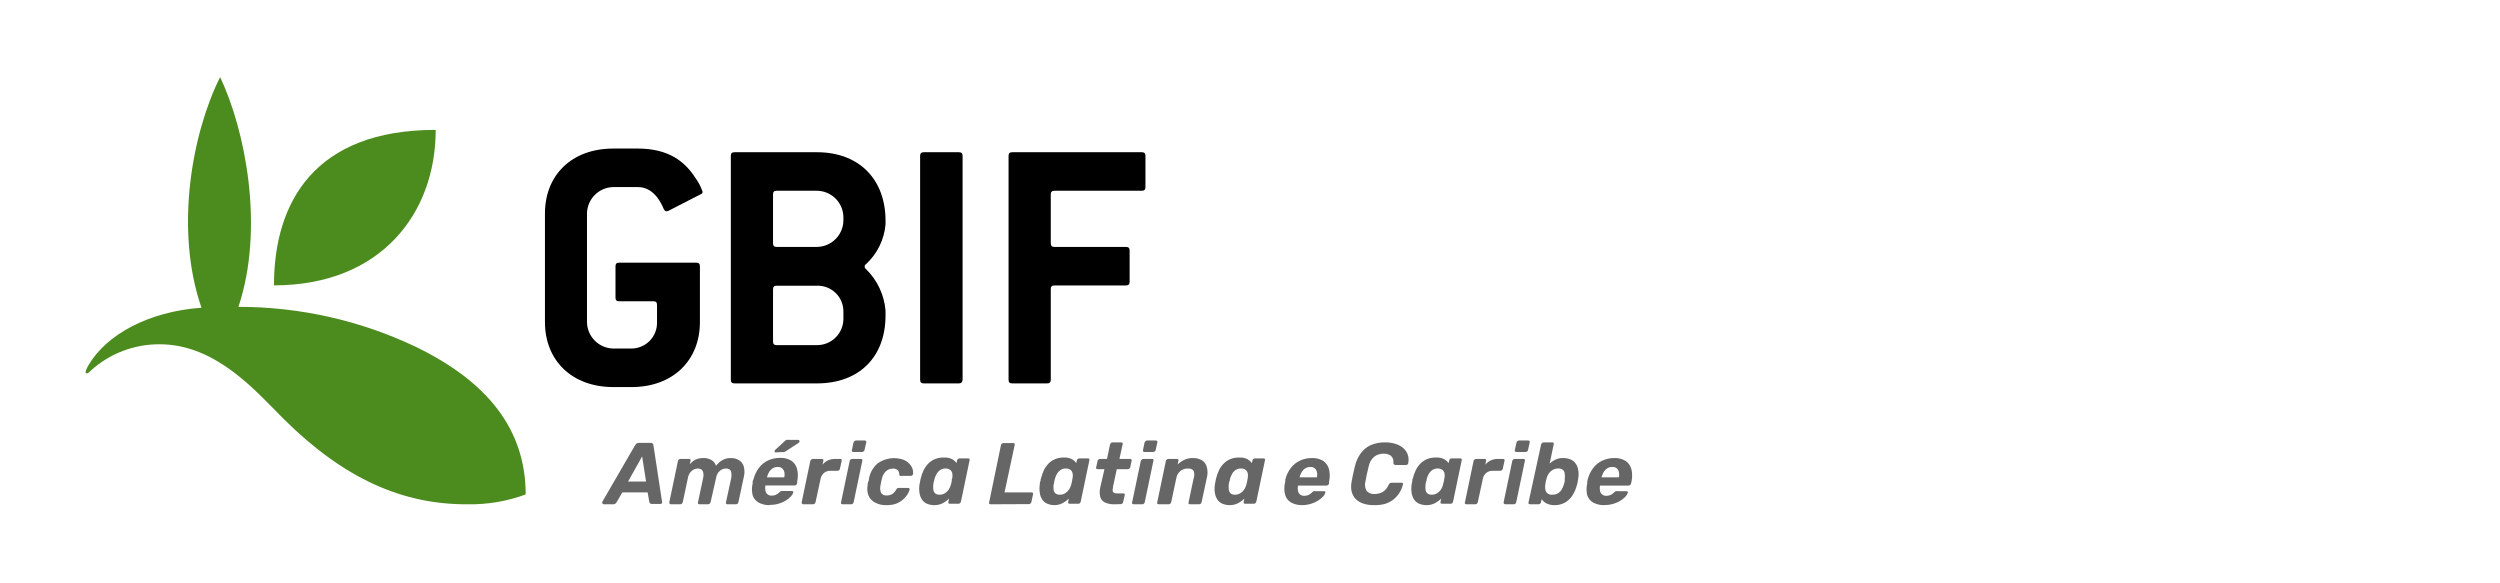
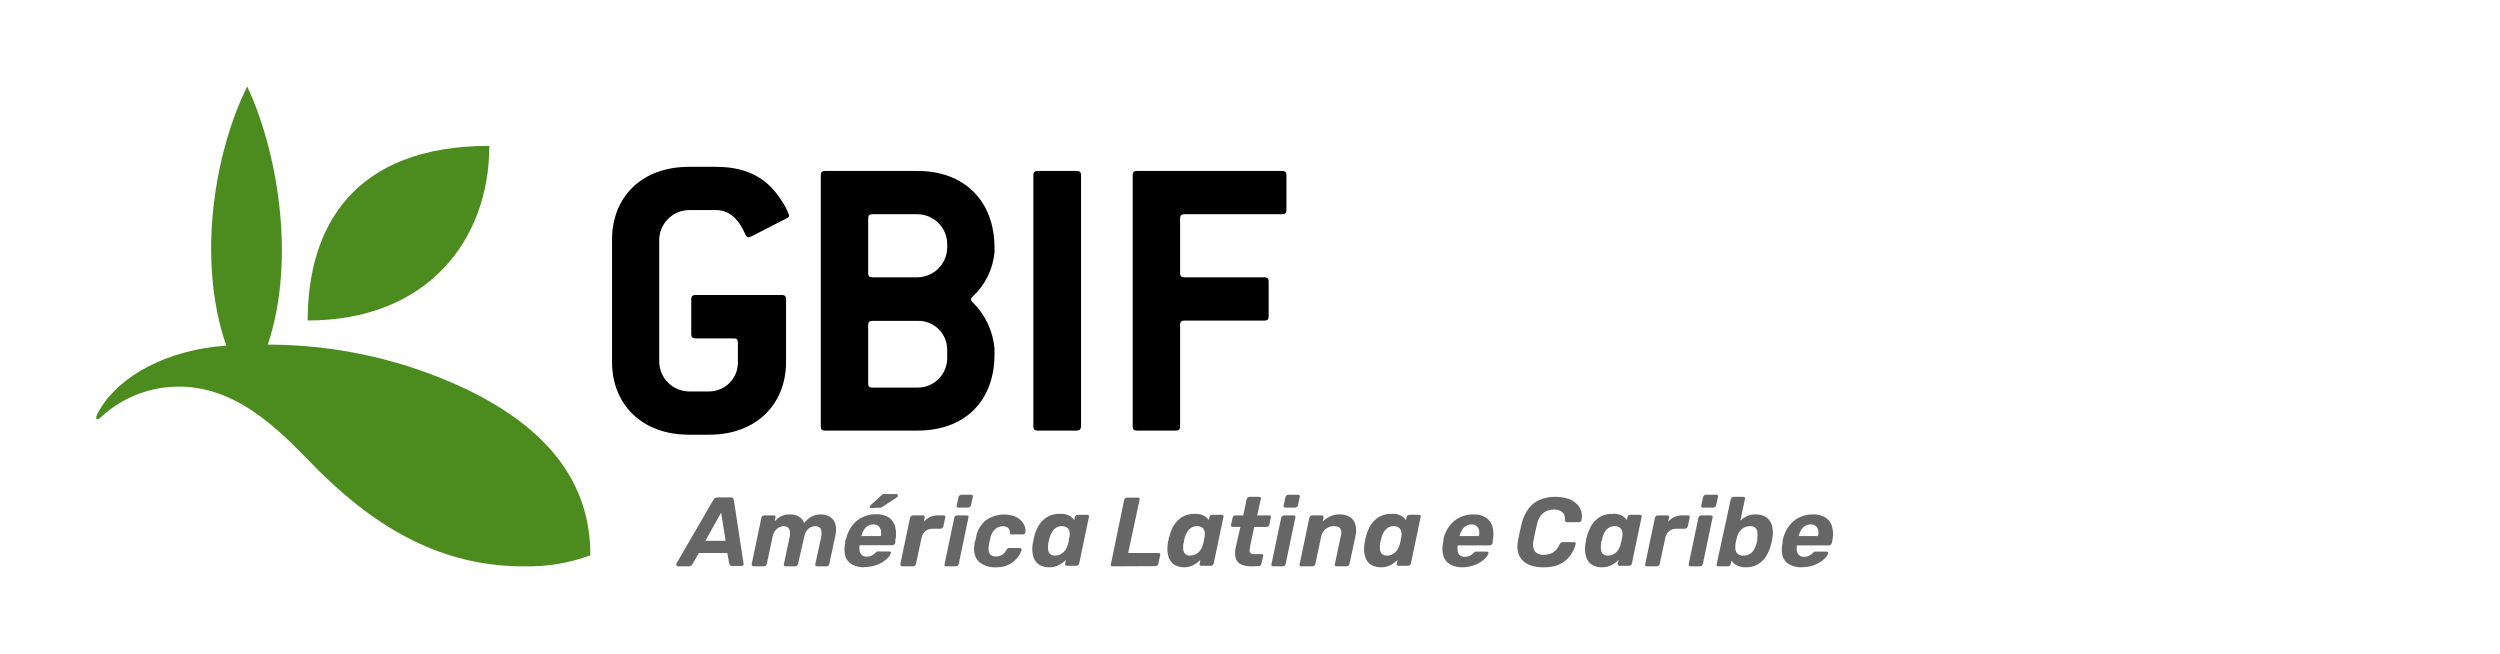
- <svg xmlns="http://www.w3.org/2000/svg" id="Layer_1" data-name="Layer 1" width="292" height="68" viewBox="0 0 292 68">
+ <svg xmlns="http://www.w3.org/2000/svg" id="Layer_1" data-name="Layer 1" width="260" height="68" viewBox="0 0 260 68">
  <defs>
    <style>.cls-1{fill:#4c8c1e;}.cls-2{fill:#666;}</style>
  </defs>
  <path class="cls-1" d="M32,33.33c0-9.73,4.76-18.16,18.89-18.16,0,9.76-6.41,18.16-18.89,18.16" />
  <path class="cls-1" d="M54.63,58.9a18.55,18.55,0,0,0,6.77-1.15c0-7.7-4.59-13.21-12.71-17.18a48.19,48.19,0,0,0-20.84-4.73c3.06-9.18.83-20.58-2.14-26.84-3.28,6.56-5.34,17.79-2.18,26.94-6.2.45-11.11,3.15-13.19,6.71-.16.27-.47.85-.28.94s.39-.16.53-.29a11.89,11.89,0,0,1,8.05-3.09c6.58,0,11.23,5.46,14.51,8.74,7.05,7,13.94,10,21.48,9.95" />
  <path d="M81.8,22.71l-3.43,1.76a1.38,1.38,0,0,1-.51.21c-.13,0-.26-.09-.35-.3-.77-1.84-1.88-2.53-3-2.53H71.64a3.13,3.13,0,0,0-3.08,3.09V37.62a3.13,3.13,0,0,0,3.08,3.09h2.1a3,3,0,0,0,3-3.09v-2c0-.3-.12-.43-.42-.43h-4c-.3,0-.43-.13-.43-.43V31.11c0-.3.13-.43.43-.43h9c.3,0,.43.13.43.43v6.51c0,4.46-3.13,7.59-8,7.59h-2.1c-4.88,0-8-3.13-8-7.59V24.94c0-4.46,3.09-7.59,8-7.59h2.83c3.56,0,5.49,1.46,6.77,3.47a6.08,6.08,0,0,1,.82,1.59C82.06,22.54,82,22.62,81.8,22.71Z" />
  <path d="M95.43,44.78H85.79c-.3,0-.43-.13-.43-.43V18.21c0-.3.13-.43.43-.43h9.64c4.88,0,8,3.13,8,8v.43a7.13,7.13,0,0,1-2.27,4.63.35.35,0,0,0-.17.3.38.38,0,0,0,.17.3,7.66,7.66,0,0,1,2.27,4.84v.64C103.4,41.74,100.31,44.78,95.43,44.78Zm3.08-19.41a3.12,3.12,0,0,0-3.08-3.09H90.71c-.3,0-.42.13-.42.43v5.7c0,.3.12.43.42.43h4.72a3.13,3.13,0,0,0,3.08-3.09Zm0,11a3,3,0,0,0-3.08-3H90.71c-.3,0-.42.13-.42.43v6.08c0,.3.12.43.42.43h4.72a3.07,3.07,0,0,0,3.08-3.09Z" />
  <path d="M112,44.78H107.9c-.3,0-.43-.13-.43-.43V18.21c0-.3.13-.43.43-.43H112c.3,0,.43.13.43.43V44.35C112.4,44.65,112.27,44.78,112,44.78Z" />
  <path d="M133.36,22.28h-10.2c-.3,0-.43.13-.43.43v5.7c0,.3.13.43.43.43h8.35c.3,0,.43.13.43.43v3.64c0,.3-.13.43-.43.43h-8.35c-.3,0-.43.13-.43.43V44.35c0,.3-.13.43-.43.43h-4.07c-.3,0-.43-.13-.43-.43V18.21c0-.3.13-.43.43-.43h15.13c.3,0,.43.13.43.43v3.64C133.79,22.15,133.66,22.28,133.36,22.28Z" />
  <path class="cls-2" d="M70.53,58.9a.17.17,0,0,1-.17-.1.22.22,0,0,1,0-.21L74.18,52a1,1,0,0,1,.16-.19.47.47,0,0,1,.28-.08H76a.33.33,0,0,1,.24.08.46.46,0,0,1,.08.19l1,6.55a.33.33,0,0,1,0,.23.26.26,0,0,1-.19.08h-1a.29.29,0,0,1-.21-.07.38.38,0,0,1-.08-.17l-.2-1.11H72.69L72,58.69a.57.57,0,0,1-.13.14.32.32,0,0,1-.22.07Zm2.83-2.66h2.1L75,53.31Z" />
  <path class="cls-2" d="M78.38,58.9a.2.2,0,0,1-.2-.26l1-4.78a.29.29,0,0,1,.11-.19.37.37,0,0,1,.19-.07h1a.22.22,0,0,1,.16.07.2.2,0,0,1,0,.19l-.07.34c.12-.12.26-.24.39-.35a1.88,1.88,0,0,1,.49-.25,1.91,1.91,0,0,1,.66-.1,1.75,1.75,0,0,1,1,.24,1.19,1.19,0,0,1,.52.66,2.65,2.65,0,0,1,.73-.65,1.93,1.93,0,0,1,1-.25,1.78,1.78,0,0,1,.94.24,1.28,1.28,0,0,1,.57.73,2.46,2.46,0,0,1,0,1.27l-.62,2.9a.32.32,0,0,1-.1.19.34.34,0,0,1-.19.07h-1a.22.22,0,0,1-.16-.07.21.21,0,0,1,0-.19l.61-2.82a1.62,1.62,0,0,0,0-.65.51.51,0,0,0-.22-.35.8.8,0,0,0-.41-.1,1.26,1.26,0,0,0-.44.1,1.17,1.17,0,0,0-.43.35,1.39,1.39,0,0,0-.27.65L83,58.64a.33.33,0,0,1-.11.19.32.32,0,0,1-.19.07h-1a.24.24,0,0,1-.17-.07.24.24,0,0,1,0-.19l.6-2.82a1.48,1.48,0,0,0,0-.65.56.56,0,0,0-.23-.35.85.85,0,0,0-.4-.1,1.15,1.15,0,0,0-.87.45,1.51,1.51,0,0,0-.28.64l-.6,2.83a.33.33,0,0,1-.11.19.34.34,0,0,1-.19.07Z" />
  <path class="cls-2" d="M89.91,59a2.62,2.62,0,0,1-1.29-.29,1.52,1.52,0,0,1-.71-.86,2.92,2.92,0,0,1,0-1.4l0-.21A.8.8,0,0,1,88,56a3.68,3.68,0,0,1,.64-1.35,2.82,2.82,0,0,1,1.07-.87,3.23,3.23,0,0,1,1.4-.3,2.33,2.33,0,0,1,1.35.35,1.65,1.65,0,0,1,.65,1,3,3,0,0,1,0,1.39l0,.23a.29.29,0,0,1-.11.18.37.37,0,0,1-.2.07H89.4a0,0,0,0,1,0,0,.43.43,0,0,1,0,0,1.51,1.51,0,0,0,0,.6.69.69,0,0,0,.24.43.71.71,0,0,0,.49.16,1.14,1.14,0,0,0,.43-.07,1.8,1.8,0,0,0,.31-.17l.2-.18a.6.6,0,0,1,.17-.12.42.42,0,0,1,.18,0h1.06a.21.21,0,0,1,.16.06.15.15,0,0,1,0,.15,1.12,1.12,0,0,1-.25.41,2.85,2.85,0,0,1-.57.47,3.52,3.52,0,0,1-1.91.53Zm-.31-3.25h2v0a1.28,1.28,0,0,0,0-.64.74.74,0,0,0-.26-.42.79.79,0,0,0-.51-.15,1.1,1.1,0,0,0-.57.15,1.4,1.4,0,0,0-.42.42,2.32,2.32,0,0,0-.26.64Zm1-2.91c-.11,0-.15-.05-.13-.16a.25.25,0,0,1,.08-.14l1.09-1a.71.71,0,0,1,.21-.16.41.41,0,0,1,.21,0h1.17c.11,0,.16.06.15.19a.17.17,0,0,1-.08.14L91.79,52.7a1.18,1.18,0,0,1-.19.1.46.46,0,0,1-.22,0Z" />
  <path class="cls-2" d="M93.84,58.9a.2.2,0,0,1-.2-.26l1-4.78a.29.29,0,0,1,.11-.18A.31.31,0,0,1,95,53.6h1a.19.19,0,0,1,.16.08.22.22,0,0,1,0,.18l-.09.41a1.75,1.75,0,0,1,.62-.49,2.08,2.08,0,0,1,.91-.18h.54a.22.22,0,0,1,.16.07.2.2,0,0,1,0,.19l-.19.87a.29.29,0,0,1-.11.19.31.31,0,0,1-.18.07H97a1.12,1.12,0,0,0-.76.25,1.22,1.22,0,0,0-.4.71l-.58,2.69a.33.33,0,0,1-.11.19.35.35,0,0,1-.2.07Z" />
  <path class="cls-2" d="M98.41,58.9a.24.24,0,0,1-.17-.07.24.24,0,0,1,0-.19l1-4.78a.29.29,0,0,1,.11-.19.37.37,0,0,1,.2-.07h1a.22.22,0,0,1,.16.07.29.29,0,0,1,0,.19l-1,4.78a.32.32,0,0,1-.1.19.35.35,0,0,1-.2.07Zm1.27-6.11a.22.22,0,0,1-.17-.07.2.2,0,0,1,0-.19l.17-.81a.29.29,0,0,1,.11-.19.27.27,0,0,1,.19-.08H101a.2.2,0,0,1,.17.08.24.24,0,0,1,0,.19l-.19.81a.24.24,0,0,1-.1.19.34.34,0,0,1-.19.07Z" />
  <path class="cls-2" d="M103.48,59a2.54,2.54,0,0,1-1.23-.28,1.68,1.68,0,0,1-.79-.79,2.16,2.16,0,0,1-.12-1.26c0-.11,0-.25.08-.41s.06-.31.09-.42a3.05,3.05,0,0,1,1-1.72,3.32,3.32,0,0,1,3-.43,2,2,0,0,1,.72.49,1.72,1.72,0,0,1,.36.6,1.35,1.35,0,0,1,.06.54.23.23,0,0,1-.09.19.24.24,0,0,1-.18.07h-1.11a.25.25,0,0,1-.16,0,.34.34,0,0,1-.08-.17.65.65,0,0,0-.19-.51.82.82,0,0,0-.55-.17,1.19,1.19,0,0,0-.8.3,1.65,1.65,0,0,0-.49.91,2.74,2.74,0,0,0-.09.39,2.45,2.45,0,0,0-.06.34,1.34,1.34,0,0,0,.07.91.7.7,0,0,0,.64.29,1.28,1.28,0,0,0,.63-.15,1.38,1.38,0,0,0,.47-.51.48.48,0,0,1,.13-.17.29.29,0,0,1,.17-.05h1.1a.2.2,0,0,1,.17.08.19.19,0,0,1,0,.18,2.62,2.62,0,0,1-.25.52,2.85,2.85,0,0,1-.53.6,2.94,2.94,0,0,1-.86.49A3.44,3.44,0,0,1,103.48,59Z" />
  <path class="cls-2" d="M109.14,59a2.16,2.16,0,0,1-.88-.17,1.27,1.27,0,0,1-.58-.49,1.69,1.69,0,0,1-.28-.76,3,3,0,0,1,0-1,2.7,2.7,0,0,1,.07-.35c0-.11.05-.22.07-.35a4.55,4.55,0,0,1,.36-1,2.85,2.85,0,0,1,.55-.76,2.28,2.28,0,0,1,.76-.5,2.5,2.5,0,0,1,1-.18,1.92,1.92,0,0,1,1,.19,1.53,1.53,0,0,1,.51.46l.06-.29a.29.29,0,0,1,.11-.19.31.31,0,0,1,.18-.07h1a.22.22,0,0,1,.17.07.2.2,0,0,1,0,.19l-1,4.78a.33.33,0,0,1-.11.19.29.29,0,0,1-.19.07h-1a.2.2,0,0,1-.16-.07.24.24,0,0,1,0-.19l.07-.34a2.93,2.93,0,0,1-.67.5A2.09,2.09,0,0,1,109.14,59Zm.58-1.22a1.16,1.16,0,0,0,.66-.18,1.5,1.5,0,0,0,.44-.43,2.41,2.41,0,0,0,.25-.57l.09-.39c0-.13,0-.25.07-.38a1.57,1.57,0,0,0,0-.53.64.64,0,0,0-.24-.41.83.83,0,0,0-.56-.17,1.12,1.12,0,0,0-.61.17,1.33,1.33,0,0,0-.41.44,2.55,2.55,0,0,0-.26.61c0,.1-.05.2-.08.31a1.8,1.8,0,0,0-.06.32,3.06,3.06,0,0,0,0,.6.72.72,0,0,0,.2.44A.75.75,0,0,0,109.72,57.78Z" />
  <path class="cls-2" d="M115.7,58.9a.22.22,0,0,1-.16-.07.21.21,0,0,1,0-.19L116.91,52a.29.29,0,0,1,.11-.18.28.28,0,0,1,.19-.07h1.14a.2.2,0,0,1,.16.07.22.22,0,0,1,0,.18l-1.18,5.51h3.16a.2.2,0,0,1,.16.07.24.24,0,0,1,0,.19l-.18.85a.33.33,0,0,1-.11.19.29.29,0,0,1-.19.07Z" />
  <path class="cls-2" d="M123.2,59a2.12,2.12,0,0,1-.88-.17,1.29,1.29,0,0,1-.59-.49,1.82,1.82,0,0,1-.28-.76,3,3,0,0,1,0-1c0-.13,0-.25.06-.35s0-.22.08-.35a5.16,5.16,0,0,1,.35-1,3.09,3.09,0,0,1,.55-.76,2.28,2.28,0,0,1,.76-.5,2.55,2.55,0,0,1,1-.18,1.85,1.85,0,0,1,.95.19,1.53,1.53,0,0,1,.51.46l.06-.29a.33.33,0,0,1,.11-.19.34.34,0,0,1,.19-.07h1a.2.2,0,0,1,.16.07.24.24,0,0,1,0,.19l-1,4.78a.32.32,0,0,1-.1.19.32.32,0,0,1-.19.07h-1a.22.22,0,0,1-.17-.07.2.2,0,0,1,0-.19l.07-.34a3,3,0,0,1-.68.5A2,2,0,0,1,123.2,59Zm.58-1.22a1.13,1.13,0,0,0,.65-.18,1.39,1.39,0,0,0,.44-.43,2.06,2.06,0,0,0,.25-.57,2.74,2.74,0,0,0,.09-.39c0-.13.05-.25.07-.38a1.18,1.18,0,0,0,0-.53.67.67,0,0,0-.23-.41.85.85,0,0,0-.56-.17,1.09,1.09,0,0,0-.61.17,1.36,1.36,0,0,0-.42.44,2.52,2.52,0,0,0-.25.61,2.81,2.81,0,0,0-.08.31c0,.11,0,.21-.07.32a3,3,0,0,0,0,.6.67.67,0,0,0,.2.44A.73.73,0,0,0,123.78,57.78Z" />
  <path class="cls-2" d="M130.17,58.9a2.5,2.5,0,0,1-1.11-.21,1,1,0,0,1-.55-.65,2.36,2.36,0,0,1,0-1.1L129,54.8h-.79a.19.19,0,0,1-.17-.07.21.21,0,0,1,0-.18l.15-.69a.29.29,0,0,1,.11-.19.34.34,0,0,1,.19-.07h.81l.35-1.68a.34.34,0,0,1,.11-.18.29.29,0,0,1,.2-.07h1a.2.2,0,0,1,.16.07.22.22,0,0,1,0,.18l-.37,1.68H132a.22.22,0,0,1,.16.07.29.29,0,0,1,0,.19l-.14.69a.28.28,0,0,1-.11.18.29.29,0,0,1-.2.07h-1.27l-.43,2c0,.17-.05.32-.06.44a.38.38,0,0,0,.11.29.56.56,0,0,0,.37.1h.77a.19.19,0,0,1,.16.07.19.19,0,0,1,0,.17l-.17.75a.32.32,0,0,1-.1.19.32.32,0,0,1-.19.07Z" />
  <path class="cls-2" d="M132.4,58.9a.22.22,0,0,1-.16-.07.21.21,0,0,1,0-.19l1-4.78a.35.35,0,0,1,.12-.19.34.34,0,0,1,.19-.07h1a.2.2,0,0,1,.16.07.2.2,0,0,1,0,.19l-1,4.78a.27.27,0,0,1-.1.19.32.32,0,0,1-.19.07Zm1.27-6.11a.2.2,0,0,1-.16-.07.24.24,0,0,1,0-.19l.17-.81a.33.33,0,0,1,.11-.19.3.3,0,0,1,.2-.08H135a.21.21,0,0,1,.17.08.29.29,0,0,1,0,.19l-.18.81a.27.27,0,0,1-.1.19.4.4,0,0,1-.2.07Z" />
  <path class="cls-2" d="M135.33,58.9a.22.22,0,0,1-.16-.07.24.24,0,0,1,0-.19l1-4.78a.29.29,0,0,1,.11-.19.34.34,0,0,1,.19-.07h1a.2.2,0,0,1,.16.07.2.2,0,0,1,0,.19l-.08.39a2.79,2.79,0,0,1,.76-.53,2.19,2.19,0,0,1,1-.22,2,2,0,0,1,1.09.27,1.36,1.36,0,0,1,.56.79,2.47,2.47,0,0,1,0,1.24l-.61,2.84a.32.32,0,0,1-.1.19.37.37,0,0,1-.2.07H139a.26.26,0,0,1-.17-.07.24.24,0,0,1,0-.19l.59-2.78a1.24,1.24,0,0,0,0-.85c-.1-.19-.33-.29-.68-.29a1.34,1.34,0,0,0-.88.3,1.4,1.4,0,0,0-.47.84l-.59,2.78a.33.33,0,0,1-.11.19.34.34,0,0,1-.19.07Z" />
  <path class="cls-2" d="M143.65,59a2.16,2.16,0,0,1-.88-.17,1.35,1.35,0,0,1-.59-.49,2,2,0,0,1-.28-.76,3.28,3.28,0,0,1,0-1,2.7,2.7,0,0,1,.07-.35c0-.11.05-.22.07-.35a4.55,4.55,0,0,1,.36-1,2.85,2.85,0,0,1,.55-.76,2.28,2.28,0,0,1,.76-.5,2.5,2.5,0,0,1,1-.18,1.92,1.92,0,0,1,1,.19,1.75,1.75,0,0,1,.51.46l.06-.29a.32.32,0,0,1,.1-.19.34.34,0,0,1,.19-.07h1a.24.24,0,0,1,.17.07.24.24,0,0,1,0,.19l-1,4.78a.33.33,0,0,1-.11.19.32.32,0,0,1-.19.07h-1a.24.24,0,0,1-.17-.07.29.29,0,0,1,0-.19l.07-.34a2.93,2.93,0,0,1-.67.5A2.09,2.09,0,0,1,143.65,59Zm.58-1.22a1.16,1.16,0,0,0,.66-.18,1.5,1.5,0,0,0,.44-.43,2.41,2.41,0,0,0,.25-.57l.09-.39c0-.13.05-.25.07-.38a1.57,1.57,0,0,0,0-.53.74.74,0,0,0-.24-.41.83.83,0,0,0-.56-.17,1.12,1.12,0,0,0-.61.17,1.24,1.24,0,0,0-.41.44,2.55,2.55,0,0,0-.26.61c0,.1,0,.2-.08.31a1.8,1.8,0,0,0-.06.32,3.06,3.06,0,0,0,0,.6.72.72,0,0,0,.2.44A.75.75,0,0,0,144.23,57.78Z" />
  <path class="cls-2" d="M152.12,59a2.62,2.62,0,0,1-1.29-.29,1.52,1.52,0,0,1-.71-.86,2.92,2.92,0,0,1-.05-1.4,1.65,1.65,0,0,0,.05-.21.8.8,0,0,1,0-.22,3.68,3.68,0,0,1,.64-1.35,2.9,2.9,0,0,1,1.07-.87,3.23,3.23,0,0,1,1.4-.3,2.33,2.33,0,0,1,1.35.35,1.71,1.71,0,0,1,.66,1,3.24,3.24,0,0,1,0,1.39l0,.23a.36.36,0,0,1-.12.18.37.37,0,0,1-.2.07h-3.32a0,0,0,0,1,0,0,.07.07,0,0,1,0,0,2,2,0,0,0,0,.6.69.69,0,0,0,.24.43.71.71,0,0,0,.49.16,1.11,1.11,0,0,0,.43-.07,1.49,1.49,0,0,0,.31-.17,2,2,0,0,0,.2-.18.6.6,0,0,1,.17-.12.44.44,0,0,1,.19,0h1a.21.21,0,0,1,.16.06.15.15,0,0,1,0,.15,1.12,1.12,0,0,1-.25.41,2.85,2.85,0,0,1-.57.47,3.27,3.27,0,0,1-.84.38A3.59,3.59,0,0,1,152.12,59Zm-.31-3.25h2v0a1.28,1.28,0,0,0,0-.64.74.74,0,0,0-.26-.42.76.76,0,0,0-.5-.15,1.1,1.1,0,0,0-.57.15,1.33,1.33,0,0,0-.43.42,2.32,2.32,0,0,0-.26.64Z" />
  <path class="cls-2" d="M160.47,59a3.88,3.88,0,0,1-1.23-.18,2.25,2.25,0,0,1-.89-.53,2,2,0,0,1-.48-.87,2.9,2.9,0,0,1,0-1.18q.08-.42.18-.9c.07-.31.14-.62.21-.91a4.09,4.09,0,0,1,.68-1.49,2.92,2.92,0,0,1,1.16-.95,4.08,4.08,0,0,1,1.67-.32,3.85,3.85,0,0,1,1.21.17,2.34,2.34,0,0,1,.91.49,1.67,1.67,0,0,1,.53.76,1.81,1.81,0,0,1,.06,1,.22.22,0,0,1-.08.15.18.18,0,0,1-.15.07H163a.21.21,0,0,1-.18-.07.27.27,0,0,1-.08-.2.87.87,0,0,0-.29-.81,1.38,1.38,0,0,0-.85-.24,1.78,1.78,0,0,0-1.09.35,1.92,1.92,0,0,0-.65,1.15c-.14.56-.27,1.13-.37,1.71a1.44,1.44,0,0,0,.14,1.15,1.13,1.13,0,0,0,.91.35,2,2,0,0,0,.95-.23,1.74,1.74,0,0,0,.69-.82.63.63,0,0,1,.16-.21.3.3,0,0,1,.2-.06h1.17a.2.2,0,0,1,.15.06.21.21,0,0,1,0,.16,3.38,3.38,0,0,1-.43,1,3.24,3.24,0,0,1-.71.77,3.29,3.29,0,0,1-1,.5A4.78,4.78,0,0,1,160.47,59Z" />
  <path class="cls-2" d="M166.63,59a2.16,2.16,0,0,1-.88-.17,1.35,1.35,0,0,1-.59-.49,2,2,0,0,1-.28-.76,3.28,3.28,0,0,1,0-1,2.7,2.7,0,0,1,.07-.35c0-.11,0-.22.07-.35a4.55,4.55,0,0,1,.36-1,2.85,2.85,0,0,1,.55-.76,2.28,2.28,0,0,1,.76-.5,2.5,2.5,0,0,1,1-.18,1.92,1.92,0,0,1,1,.19,1.75,1.75,0,0,1,.51.46l.06-.29a.32.32,0,0,1,.1-.19.34.34,0,0,1,.19-.07h1a.24.24,0,0,1,.17.07.24.24,0,0,1,0,.19l-1,4.78a.27.27,0,0,1-.1.19.32.32,0,0,1-.19.07h-1a.24.24,0,0,1-.17-.07.24.24,0,0,1,0-.19l.07-.34a2.93,2.93,0,0,1-.67.5A2.09,2.09,0,0,1,166.63,59Zm.58-1.22a1.16,1.16,0,0,0,.66-.18,1.5,1.5,0,0,0,.44-.43,2,2,0,0,0,.24-.57c0-.13.07-.26.1-.39s0-.25.07-.38a1.57,1.57,0,0,0,0-.53.74.74,0,0,0-.24-.41.83.83,0,0,0-.56-.17,1.12,1.12,0,0,0-.61.17,1.36,1.36,0,0,0-.42.44,3,3,0,0,0-.25.61c0,.1,0,.2-.08.31a1.8,1.8,0,0,0-.06.32,3.06,3.06,0,0,0,0,.6.72.72,0,0,0,.2.44A.75.75,0,0,0,167.21,57.78Z" />
  <path class="cls-2" d="M171.27,58.9a.22.22,0,0,1-.16-.07.21.21,0,0,1,0-.19l1-4.78a.29.29,0,0,1,.11-.18.29.29,0,0,1,.19-.08h1a.19.19,0,0,1,.16.08.22.22,0,0,1,0,.18l-.08.41a1.67,1.67,0,0,1,.62-.49,2,2,0,0,1,.91-.18h.54a.22.22,0,0,1,.16.07.24.24,0,0,1,0,.19l-.19.87a.33.33,0,0,1-.11.19.34.34,0,0,1-.19.07h-.88a1.12,1.12,0,0,0-.76.25,1.16,1.16,0,0,0-.4.71l-.58,2.69a.33.33,0,0,1-.11.19.35.35,0,0,1-.2.07Z" />
  <path class="cls-2" d="M175.83,58.9a.2.2,0,0,1-.2-.26l1-4.78a.29.29,0,0,1,.11-.19.37.37,0,0,1,.19-.07h1a.22.22,0,0,1,.17.07.29.29,0,0,1,0,.19l-1,4.78a.39.39,0,0,1-.1.19.35.35,0,0,1-.2.07Zm1.28-6.11a.22.22,0,0,1-.17-.07.24.24,0,0,1,0-.19l.18-.81a.31.31,0,0,1,.3-.27h1.07a.2.2,0,0,1,.17.08.2.2,0,0,1,0,.19l-.18.81a.27.27,0,0,1-.1.19.37.37,0,0,1-.19.07Z" />
  <path class="cls-2" d="M181.63,59a2.13,2.13,0,0,1-1-.2,1.29,1.29,0,0,1-.55-.5l-.09.34a.27.27,0,0,1-.1.19.34.34,0,0,1-.19.07h-1a.22.22,0,0,1-.16-.07.24.24,0,0,1,0-.19L180,51.92a.34.34,0,0,1,.11-.18.29.29,0,0,1,.2-.07h1a.19.19,0,0,1,.16.07.27.27,0,0,1,0,.18l-.47,2.22a2.81,2.81,0,0,1,.68-.46,1.94,1.94,0,0,1,.88-.18,2.22,2.22,0,0,1,.9.17,1.43,1.43,0,0,1,.59.49,1.7,1.7,0,0,1,.29.76,2.78,2.78,0,0,1,0,.95l-.06.38c0,.11-.06.24-.09.37a4.06,4.06,0,0,1-.53,1.25,2.54,2.54,0,0,1-.87.83A2.36,2.36,0,0,1,181.63,59Zm-.28-1.22a1.14,1.14,0,0,0,.63-.17,1.29,1.29,0,0,0,.43-.44,3.2,3.2,0,0,0,.26-.6c0-.11.06-.21.09-.32a1.76,1.76,0,0,0,0-.31,2.11,2.11,0,0,0,0-.61.67.67,0,0,0-.2-.44.79.79,0,0,0-.57-.17,1.25,1.25,0,0,0-.64.17,1.36,1.36,0,0,0-.45.41,1.83,1.83,0,0,0-.25.53c0,.13-.07.25-.1.38l-.06.39a1.82,1.82,0,0,0,0,.57.76.76,0,0,0,.23.43A.81.81,0,0,0,181.35,57.78Z" />
  <path class="cls-2" d="M187.39,59a2.62,2.62,0,0,1-1.29-.29,1.52,1.52,0,0,1-.71-.86,2.92,2.92,0,0,1,0-1.4,1.65,1.65,0,0,0,0-.21.8.8,0,0,1,.05-.22,3.68,3.68,0,0,1,.64-1.35,2.82,2.82,0,0,1,1.07-.87,3.23,3.23,0,0,1,1.4-.3,2.33,2.33,0,0,1,1.35.35,1.71,1.71,0,0,1,.66,1,3.24,3.24,0,0,1,0,1.39l-.05.23a.29.29,0,0,1-.11.18.37.37,0,0,1-.2.07h-3.32a0,0,0,0,1,0,0,.07.07,0,0,1,0,0,1.51,1.51,0,0,0,0,.6.69.69,0,0,0,.24.43.71.71,0,0,0,.49.16,1.14,1.14,0,0,0,.43-.07,1.49,1.49,0,0,0,.31-.17l.2-.18a.6.6,0,0,1,.17-.12.44.44,0,0,1,.19,0h1.05a.21.21,0,0,1,.16.06.15.15,0,0,1,0,.15,1.12,1.12,0,0,1-.25.41,2.85,2.85,0,0,1-.57.47,3.52,3.52,0,0,1-1.91.53Zm-.31-3.25h2v0a1.28,1.28,0,0,0,0-.64.74.74,0,0,0-.26-.42.76.76,0,0,0-.5-.15,1.11,1.11,0,0,0-.58.15,1.4,1.4,0,0,0-.42.42,2.32,2.32,0,0,0-.26.64Z" />
</svg>
